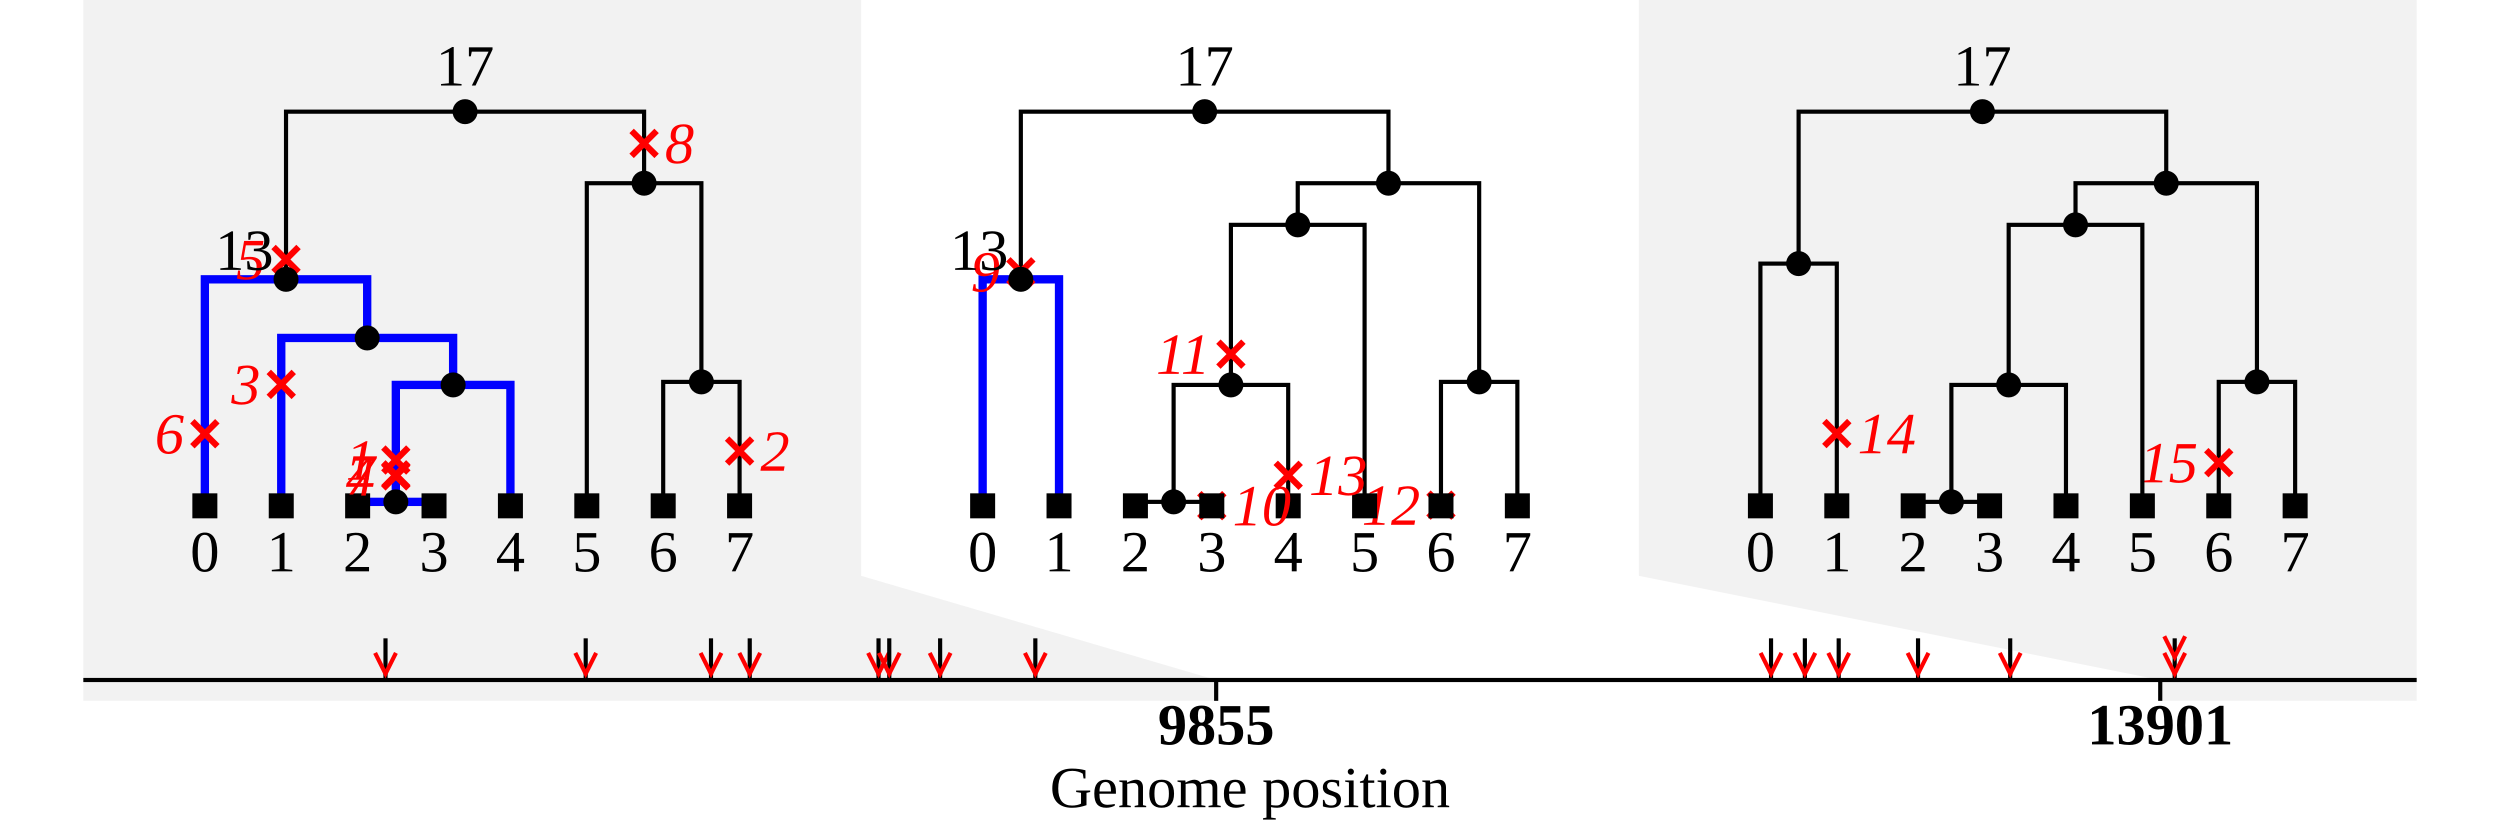
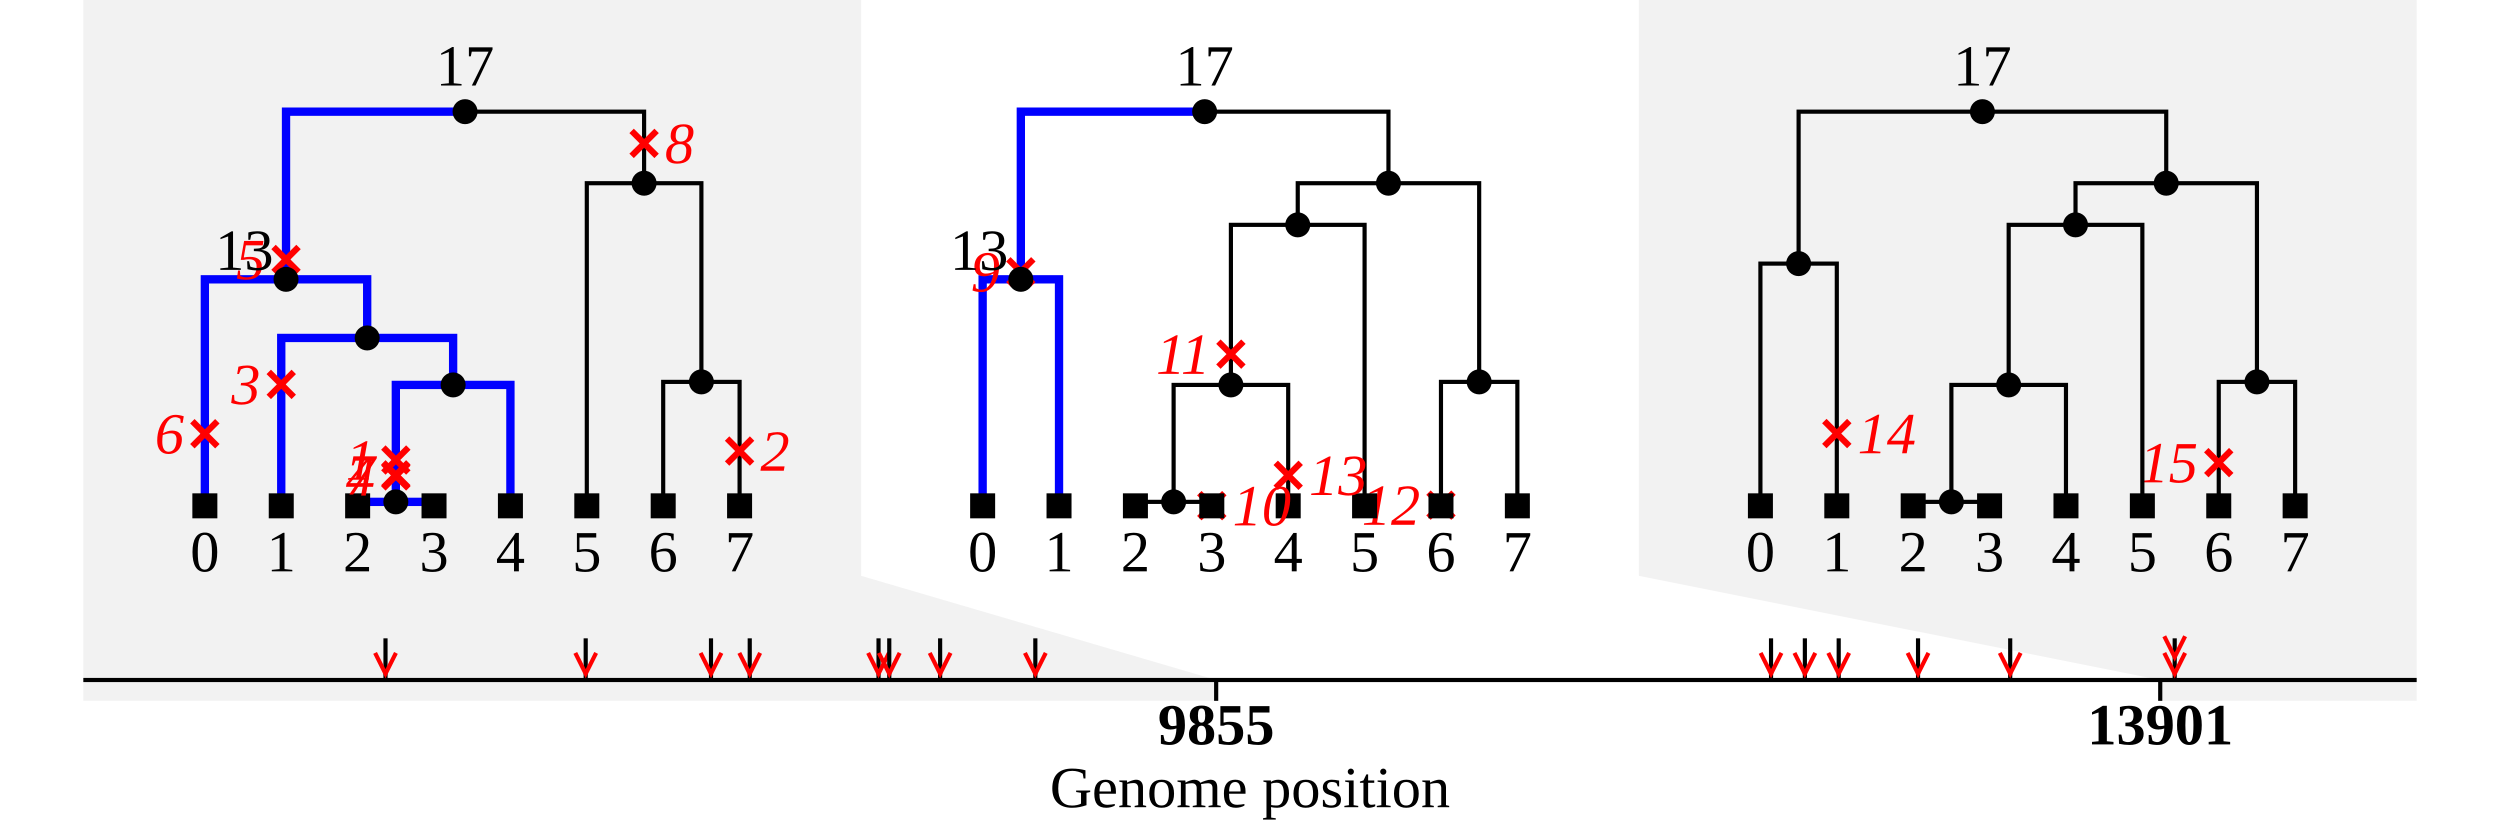
<svg xmlns="http://www.w3.org/2000/svg" baseProfile="full" height="200" version="1.1" width="600">
  <defs>
-     <style type="text/css">.background path {fill: #808080; fill-opacity: 0}.background path:nth-child(odd) {fill-opacity: .1}.axes {font-size: 14px}.x-axis .tick .lab {font-weight: bold; dominant-baseline: hanging}.axes, .tree {font-size: 14px; text-anchor: middle}.axes line, .edge {stroke: black; fill: none}.axes .ax-skip {stroke-dasharray: 4}.y-axis .grid {stroke: #FAFAFA}.node &gt; .sym {fill: black; stroke: none}.site &gt; .sym {stroke: black}.mut text {fill: red; font-style: italic}.mut.extra text {fill: hotpink}.mut line {fill: none; stroke: none}.mut .sym {fill: none; stroke: red}.mut.extra .sym {stroke: hotpink}.node .mut .sym {stroke-width: 1.5px}.tree text, .tree-sequence text {dominant-baseline: central}.plotbox .lab.lft {text-anchor: end}.plotbox .lab.rgt {text-anchor: start}.n13 .node .edge {stroke: blue; stroke-width: 2px}</style>
+     <style type="text/css">.background path {fill: #808080; fill-opacity: 0}.background path:nth-child(odd) {fill-opacity: .1}.axes {font-size: 14px}.x-axis .tick .lab {font-weight: bold; dominant-baseline: hanging}.axes, .tree {font-size: 14px; text-anchor: middle}.axes line, .edge {stroke: black; fill: none}.axes .ax-skip {stroke-dasharray: 4}.y-axis .grid {stroke: #FAFAFA}.node &gt; .sym {fill: black; stroke: none}.site &gt; .sym {stroke: black}.mut text {fill: red; font-style: italic}.mut.extra text {fill: hotpink}.mut line {fill: none; stroke: none}.mut .sym {fill: none; stroke: red}.mut.extra .sym {stroke: hotpink}.node .mut .sym {stroke-width: 1.5px}.tree text, .tree-sequence text {dominant-baseline: central}.plotbox .lab.lft {text-anchor: end}.plotbox .lab.rgt {text-anchor: start}.n13 .edge {stroke: blue; stroke-width: 2px}</style>
  </defs>
  <g class="tree-sequence">
    <g class="background">
      <path d="M20,0 l186.667,0 l0,138.2 l85.213,25 l0,5 l-271.88,0 l0,-5 l0,-25 l0,-138.2z" />
      <path d="M206.667,0 l186.667,0 l0,138.2 l125.123,25 l0,5 l-226.576,0 l0,-5 l-85.213,-25 l0,-138.2z" />
      <path d="M393.333,0 l186.667,0 l0,138.2 l0,25 l0,5 l-61.544,0 l0,-5 l-125.123,-25 l0,-138.2z" />
    </g>
    <g class="axes">
      <g class="x-axis">
        <g class="title" transform="translate(300 200)">
          <text class="lab" text-anchor="middle" transform="translate(0 -11)">Genome position</text>
        </g>
        <line class="ax-line" x1="20" x2="580" y1="163.2" y2="163.2" />
        <g class="ticks">
          <g class="tick" transform="translate(291.88 163.2)">
            <line x1="0" x2="0" y1="0" y2="5" />
            <g transform="translate(0 6)">
              <text class="lab">9855</text>
            </g>
          </g>
          <g class="tick" transform="translate(518.456 163.2)">
            <line x1="0" x2="0" y1="0" y2="5" />
            <g transform="translate(0 6)">
              <text class="lab">13901</text>
            </g>
          </g>
        </g>
        <g class="site s1" transform="translate(92.52 163.2)">
          <line class="sym" x1="0" x2="0" y1="0" y2="-10" />
          <g class="mut m1">
            <polyline class="sym" points="2.5,-6.5 0,-1.5 -2.5,-6.5" />
          </g>
        </g>
        <g class="site s2" transform="translate(140.568 163.2)">
          <line class="sym" x1="0" x2="0" y1="0" y2="-10" />
          <g class="mut m2">
            <polyline class="sym" points="2.5,-6.5 0,-1.5 -2.5,-6.5" />
          </g>
        </g>
        <g class="site s3" transform="translate(170.64 163.2)">
          <line class="sym" x1="0" x2="0" y1="0" y2="-10" />
          <g class="mut m3">
            <polyline class="sym" points="2.5,-6.5 0,-1.5 -2.5,-6.5" />
          </g>
        </g>
        <g class="site s4" transform="translate(179.936 163.2)">
          <line class="sym" x1="0" x2="0" y1="0" y2="-10" />
          <g class="mut m4">
            <polyline class="sym" points="2.5,-6.5 0,-1.5 -2.5,-6.5" />
          </g>
        </g>
        <g class="site s5" transform="translate(210.848 163.2)">
          <line class="sym" x1="0" x2="0" y1="0" y2="-10" />
          <g class="mut m5">
            <polyline class="sym" points="2.5,-6.5 0,-1.5 -2.5,-6.5" />
          </g>
        </g>
        <g class="site s6" transform="translate(213.424 163.2)">
          <line class="sym" x1="0" x2="0" y1="0" y2="-10" />
          <g class="mut m6">
            <polyline class="sym" points="2.5,-6.5 0,-1.5 -2.5,-6.5" />
          </g>
        </g>
        <g class="site s7" transform="translate(225.632 163.2)">
          <line class="sym" x1="0" x2="0" y1="0" y2="-10" />
          <g class="mut m7">
            <polyline class="sym" points="2.5,-6.5 0,-1.5 -2.5,-6.5" />
          </g>
        </g>
        <g class="site s8" transform="translate(248.48 163.2)">
          <line class="sym" x1="0" x2="0" y1="0" y2="-10" />
          <g class="mut m8">
            <polyline class="sym" points="2.5,-6.5 0,-1.5 -2.5,-6.5" />
          </g>
        </g>
        <g class="site s9" transform="translate(425.048 163.2)">
          <line class="sym" x1="0" x2="0" y1="0" y2="-10" />
          <g class="mut m9">
            <polyline class="sym" points="2.5,-6.5 0,-1.5 -2.5,-6.5" />
          </g>
        </g>
        <g class="site s10" transform="translate(433.168 163.2)">
          <line class="sym" x1="0" x2="0" y1="0" y2="-10" />
          <g class="mut m10">
            <polyline class="sym" points="2.5,-6.5 0,-1.5 -2.5,-6.5" />
          </g>
        </g>
        <g class="site s11" transform="translate(441.288 163.2)">
          <line class="sym" x1="0" x2="0" y1="0" y2="-10" />
          <g class="mut m11">
            <polyline class="sym" points="2.5,-6.5 0,-1.5 -2.5,-6.5" />
          </g>
        </g>
        <g class="site s12" transform="translate(460.328 163.2)">
          <line class="sym" x1="0" x2="0" y1="0" y2="-10" />
          <g class="mut m12">
            <polyline class="sym" points="2.5,-6.5 0,-1.5 -2.5,-6.5" />
          </g>
        </g>
        <g class="site s13" transform="translate(482.448 163.2)">
          <line class="sym" x1="0" x2="0" y1="0" y2="-10" />
          <g class="mut m13">
            <polyline class="sym" points="2.5,-6.5 0,-1.5 -2.5,-6.5" />
          </g>
        </g>
        <g class="site s14" transform="translate(521.928 163.2)">
          <line class="sym" x1="0" x2="0" y1="0" y2="-10" />
          <g class="mut m15">
            <polyline class="sym" points="2.5,-6.5 0,-1.5 -2.5,-6.5" />
          </g>
          <g class="mut m14">
            <polyline class="sym" points="2.5,-10.5 0,-5.5 -2.5,-10.5" />
          </g>
        </g>
      </g>
    </g>
    <g class="plotbox trees">
      <g class="tree t0" transform="translate(20 0)">
        <g class="plotbox">
          <g class="c2 node n17 p3 root" transform="translate(91.6146 26.8)">
            <g class="a17 c2 m5 node n13 p3 s5" transform="translate(-42.9687 40.2375)">
              <g class="a13 i0 leaf m6 node n0 p0 s6 sample" transform="translate(-19.4792 54.3625)">
                <path class="edge" d="M 0 0 V -54.362 H 19.479" />
                <g class="mut m6 s6" transform="translate(0 -17.3034)">
                  <line x1="0" x2="0" y1="0" y2="17.303" />
                  <path class="sym" d="M -3,-3 l 6,6 M -3,3 l 6,-6" />
                  <text class="lab lft" transform="translate(-5 0)">6</text>
                </g>
                <rect class="sym" height="6" width="6" x="-3" y="-3" />
                <text class="lab" transform="translate(0 11)">0</text>
              </g>
              <g class="a13 c2 node n12 p3" transform="translate(19.4792 14.0706)">
                <g class="a12 i0 leaf m3 node n1 p0 s3 sample" transform="translate(-20.625 40.2919)">
                  <path class="edge" d="M 0 0 V -40.292 H 20.625" />
                  <g class="mut m3 s3" transform="translate(0 -29.1465)">
                    <line x1="0" x2="0" y1="0" y2="29.146" />
                    <path class="sym" d="M -3,-3 l 6,6 M -3,3 l 6,-6" />
                    <text class="lab lft" transform="translate(-5 0)">3</text>
                  </g>
                  <rect class="sym" height="6" width="6" x="-3" y="-3" />
                  <text class="lab" transform="translate(0 11)">1</text>
                </g>
                <g class="a12 c2 node n9 p3" transform="translate(20.625 11.2733)">
                  <g class="a9 i2 leaf node n4 p1 sample" transform="translate(13.75 29.0186)">
                    <path class="edge" d="M 0 0 V -29.019 H -13.75" />
                    <rect class="sym" height="6" width="6" x="-3" y="-3" />
                    <text class="lab" transform="translate(0 11)">4</text>
                  </g>
                  <g class="a9 c2 m1 m4 m7 node n8 p0 s1 s4 s7" transform="translate(-13.75 28.067)">
                    <g class="a8 i1 leaf node n2 p0 sample" transform="translate(-9.16667 0.95157)">
                      <path class="edge" d="M 0 0 V -0.952 H 9.167" />
                      <rect class="sym" height="6" width="6" x="-3" y="-3" />
                      <text class="lab" transform="translate(0 11)">2</text>
                    </g>
                    <g class="a8 i1 leaf node n3 p0 sample" transform="translate(9.16667 0.95157)">
                      <path class="edge" d="M 0 0 V -0.952 H -9.167" />
                      <rect class="sym" height="6" width="6" x="-3" y="-3" />
                      <text class="lab" transform="translate(0 11)">3</text>
                    </g>
                    <path class="edge" d="M 0 0 V -28.067 H 13.75" />
                    <g class="mut m1 s1" transform="translate(0 -10.0438)">
                      <line x1="0" x2="0" y1="0" y2="10.044" />
                      <path class="sym" d="M -3,-3 l 6,6 M -3,3 l 6,-6" />
                      <text class="lab lft" transform="translate(-5 0)">1</text>
                    </g>
                    <g class="mut m7 s7" transform="translate(0 -6.48256)">
                      <line x1="0" x2="0" y1="0" y2="6.483" />
                      <path class="sym" d="M -3,-3 l 6,6 M -3,3 l 6,-6" />
                      <text class="lab lft" transform="translate(-5 0)">7</text>
                    </g>
                    <g class="mut m4 s4" transform="translate(0 -6.2275)">
                      <line x1="0" x2="0" y1="0" y2="6.228" />
                      <path class="sym" d="M -3,-3 l 6,6 M -3,3 l 6,-6" />
                      <text class="lab lft" transform="translate(-5 0)">4</text>
                    </g>
                    <circle class="sym" cx="0" cy="0" r="3" />
                    <text class="lab lft" transform="translate(-3 -7.0)" />
                  </g>
                  <path class="edge" d="M 0 0 V -11.273 H -20.625" />
                  <circle class="sym" cx="0" cy="0" r="3" />
                  <text class="lab rgt" transform="translate(3 -7.0)" />
                </g>
                <path class="edge" d="M 0 0 V -14.071 H -19.479" />
                <circle class="sym" cx="0" cy="0" r="3" />
                <text class="lab rgt" transform="translate(3 -7.0)" />
              </g>
              <path class="edge" d="M 0 0 V -40.237 H 42.969" />
              <g class="mut m5 s5" transform="translate(0 -4.76423)">
                <line x1="0" x2="0" y1="0" y2="4.764" />
                <path class="sym" d="M -3,-3 l 6,6 M -3,3 l 6,-6" />
                <text class="lab lft" transform="translate(-5 0)">5</text>
              </g>
              <circle class="sym" cx="0" cy="0" r="3" />
              <text class="lab lft" transform="translate(-3 -7.0)">13</text>
            </g>
            <g class="a17 c2 m8 node n16 p3 s8" transform="translate(42.9688 17.1723)">
              <g class="a16 i2 leaf node n5 p1 sample" transform="translate(-13.75 77.4277)">
                <path class="edge" d="M 0 0 V -77.428 H 13.75" />
                <rect class="sym" height="6" width="6" x="-3" y="-3" />
                <text class="lab" transform="translate(0 11)">5</text>
              </g>
              <g class="a16 c2 node n10 p3" transform="translate(13.75 47.6807)">
                <g class="a10 i3 leaf node n6 p2 sample" transform="translate(-9.16667 29.747)">
                  <path class="edge" d="M 0 0 V -29.747 H 9.167" />
                  <rect class="sym" height="6" width="6" x="-3" y="-3" />
                  <text class="lab" transform="translate(0 11)">6</text>
                </g>
                <g class="a10 i3 leaf m2 node n7 p2 s2 sample" transform="translate(9.16667 29.747)">
                  <path class="edge" d="M 0 0 V -29.747 H -9.167" />
                  <g class="mut m2 s2" transform="translate(0 -13.1501)">
                    <line x1="0" x2="0" y1="0" y2="13.15" />
                    <path class="sym" d="M -3,-3 l 6,6 M -3,3 l 6,-6" />
                    <text class="lab rgt" transform="translate(5 0)">2</text>
                  </g>
                  <rect class="sym" height="6" width="6" x="-3" y="-3" />
                  <text class="lab" transform="translate(0 11)">7</text>
                </g>
                <path class="edge" d="M 0 0 V -47.681 H -13.75" />
                <circle class="sym" cx="0" cy="0" r="3" />
                <text class="lab rgt" transform="translate(3 -7.0)" />
              </g>
              <path class="edge" d="M 0 0 V -17.172 H -42.969" />
              <g class="mut m8 s8" transform="translate(0 -9.55803)">
                <line x1="0" x2="0" y1="0" y2="9.558" />
                <path class="sym" d="M -3,-3 l 6,6 M -3,3 l 6,-6" />
                <text class="lab rgt" transform="translate(5 0)">8</text>
              </g>
              <circle class="sym" cx="0" cy="0" r="3" />
              <text class="lab rgt" transform="translate(3 -7.0)" />
            </g>
            <circle class="sym" cx="0" cy="0" r="3" />
            <text class="lab" transform="translate(0 -11)">17</text>
          </g>
        </g>
      </g>
      <g class="tree t1" transform="translate(206.667 0)">
        <g class="plotbox">
          <g class="c2 node n17 p3 root" transform="translate(82.4479 26.8)">
            <g class="a17 c2 m9 node n13 p3 s9" transform="translate(-44.1146 40.2375)">
              <g class="a13 i0 leaf node n0 p0 sample" transform="translate(-9.16667 54.3625)">
                <path class="edge" d="M 0 0 V -54.362 H 9.167" />
                <rect class="sym" height="6" width="6" x="-3" y="-3" />
                <text class="lab" transform="translate(0 11)">0</text>
              </g>
              <g class="a13 i0 leaf node n1 p0 sample" transform="translate(9.16667 54.3625)">
                <path class="edge" d="M 0 0 V -54.362 H -9.167" />
                <rect class="sym" height="6" width="6" x="-3" y="-3" />
                <text class="lab" transform="translate(0 11)">1</text>
              </g>
              <path class="edge" d="M 0 0 V -40.237 H 44.115" />
              <g class="mut m9 s9" transform="translate(0 -1.80647)">
                <line x1="0" x2="0" y1="0" y2="1.806" />
                <path class="sym" d="M -3,-3 l 6,6 M -3,3 l 6,-6" />
                <text class="lab lft" transform="translate(-5 0)">9</text>
              </g>
              <circle class="sym" cx="0" cy="0" r="3" />
              <text class="lab lft" transform="translate(-3 -7.0)">13</text>
            </g>
            <g class="a17 c2 node n16 p3" transform="translate(44.1146 17.1723)">
              <g class="a16 c2 node n10 p3" transform="translate(21.7708 47.6807)">
                <g class="a10 i3 leaf m12 node n6 p2 s12 sample" transform="translate(-9.16667 29.747)">
                  <path class="edge" d="M 0 0 V -29.747 H 9.167" />
                  <g class="mut m12 s12" transform="translate(0 -0.16764)">
                    <line x1="0" x2="0" y1="0" y2="0.168" />
                    <path class="sym" d="M -3,-3 l 6,6 M -3,3 l 6,-6" />
                    <text class="lab lft" transform="translate(-5 0)">12</text>
                  </g>
                  <rect class="sym" height="6" width="6" x="-3" y="-3" />
                  <text class="lab" transform="translate(0 11)">6</text>
                </g>
                <g class="a10 i3 leaf node n7 p2 sample" transform="translate(9.16667 29.747)">
                  <path class="edge" d="M 0 0 V -29.747 H -9.167" />
                  <rect class="sym" height="6" width="6" x="-3" y="-3" />
                  <text class="lab" transform="translate(0 11)">7</text>
                </g>
                <path class="edge" d="M 0 0 V -47.681 H -21.771" />
                <circle class="sym" cx="0" cy="0" r="3" />
                <text class="lab rgt" transform="translate(3 -7.0)" />
              </g>
              <g class="a16 c2 node n15 p3" transform="translate(-21.7708 9.99148)">
                <g class="a15 i2 leaf node n5 p1 sample" transform="translate(16.0417 67.4362)">
                  <path class="edge" d="M 0 0 V -67.436 H -16.042" />
                  <rect class="sym" height="6" width="6" x="-3" y="-3" />
                  <text class="lab" transform="translate(0 11)">5</text>
                </g>
                <g class="a15 c2 m11 node n9 p3 s11" transform="translate(-16.0417 38.4177)">
                  <g class="a9 i2 leaf m13 node n4 p1 s13 sample" transform="translate(13.75 29.0186)">
                    <path class="edge" d="M 0 0 V -29.019 H -13.75" />
                    <g class="mut m13 s13" transform="translate(0 -7.32564)">
                      <line x1="0" x2="0" y1="0" y2="7.326" />
                      <path class="sym" d="M -3,-3 l 6,6 M -3,3 l 6,-6" />
                      <text class="lab rgt" transform="translate(5 0)">13</text>
                    </g>
                    <rect class="sym" height="6" width="6" x="-3" y="-3" />
                    <text class="lab" transform="translate(0 11)">4</text>
                  </g>
                  <g class="a9 c2 node n8 p0" transform="translate(-13.75 28.067)">
                    <g class="a8 i1 leaf node n2 p0 sample" transform="translate(-9.16667 0.95157)">
                      <path class="edge" d="M 0 0 V -0.952 H 9.167" />
                      <rect class="sym" height="6" width="6" x="-3" y="-3" />
                      <text class="lab" transform="translate(0 11)">2</text>
                    </g>
                    <g class="a8 i1 leaf m10 node n3 p0 s10 sample" transform="translate(9.16667 0.95157)">
                      <path class="edge" d="M 0 0 V -0.952 H -9.167" />
                      <g class="mut m10 s10" transform="translate(0 -0.0388272)">
                        <line x1="0" x2="0" y1="0" y2="0.039" />
                        <path class="sym" d="M -3,-3 l 6,6 M -3,3 l 6,-6" />
                        <text class="lab rgt" transform="translate(5 0)">10</text>
                      </g>
                      <rect class="sym" height="6" width="6" x="-3" y="-3" />
                      <text class="lab" transform="translate(0 11)">3</text>
                    </g>
                    <path class="edge" d="M 0 0 V -28.067 H 13.75" />
                    <circle class="sym" cx="0" cy="0" r="3" />
                    <text class="lab lft" transform="translate(-3 -7.0)" />
                  </g>
                  <path class="edge" d="M 0 0 V -38.418 H 16.042" />
                  <g class="mut m11 s11" transform="translate(0 -7.38769)">
                    <line x1="0" x2="0" y1="0" y2="7.388" />
                    <path class="sym" d="M -3,-3 l 6,6 M -3,3 l 6,-6" />
                    <text class="lab lft" transform="translate(-5 0)">11</text>
                  </g>
                  <circle class="sym" cx="0" cy="0" r="3" />
                  <text class="lab lft" transform="translate(-3 -7.0)" />
                </g>
                <path class="edge" d="M 0 0 V -9.991 H 21.771" />
                <circle class="sym" cx="0" cy="0" r="3" />
                <text class="lab lft" transform="translate(-3 -7.0)" />
              </g>
              <path class="edge" d="M 0 0 V -17.172 H -44.115" />
              <circle class="sym" cx="0" cy="0" r="3" />
              <text class="lab rgt" transform="translate(3 -7.0)" />
            </g>
            <circle class="sym" cx="0" cy="0" r="3" />
            <text class="lab" transform="translate(0 -11)">17</text>
          </g>
        </g>
      </g>
      <g class="tree t2" transform="translate(393.333 0)">
        <g class="plotbox">
          <g class="c2 node n17 p3 root" transform="translate(82.4479 26.8)">
            <g class="a17 c2 node n16 p3" transform="translate(44.1146 17.1723)">
              <g class="a16 c2 node n10 p3" transform="translate(21.7708 47.6807)">
                <g class="a10 i3 leaf m15 node n6 p2 s14 sample" transform="translate(-9.16667 29.747)">
                  <path class="edge" d="M 0 0 V -29.747 H 9.167" />
                  <g class="mut m15 s14" transform="translate(0 -10.3659)">
                    <line x1="0" x2="0" y1="0" y2="10.366" />
                    <path class="sym" d="M -3,-3 l 6,6 M -3,3 l 6,-6" />
                    <text class="lab lft" transform="translate(-5 0)">15</text>
                  </g>
                  <rect class="sym" height="6" width="6" x="-3" y="-3" />
                  <text class="lab" transform="translate(0 11)">6</text>
                </g>
                <g class="a10 i3 leaf node n7 p2 sample" transform="translate(9.16667 29.747)">
                  <path class="edge" d="M 0 0 V -29.747 H -9.167" />
                  <rect class="sym" height="6" width="6" x="-3" y="-3" />
                  <text class="lab" transform="translate(0 11)">7</text>
                </g>
                <path class="edge" d="M 0 0 V -47.681 H -21.771" />
                <circle class="sym" cx="0" cy="0" r="3" />
                <text class="lab rgt" transform="translate(3 -7.0)" />
              </g>
              <g class="a16 c2 node n15 p3" transform="translate(-21.7708 9.99148)">
                <g class="a15 i2 leaf node n5 p1 sample" transform="translate(16.0417 67.4362)">
                  <path class="edge" d="M 0 0 V -67.436 H -16.042" />
                  <rect class="sym" height="6" width="6" x="-3" y="-3" />
                  <text class="lab" transform="translate(0 11)">5</text>
                </g>
                <g class="a15 c2 node n9 p3" transform="translate(-16.0417 38.4177)">
                  <g class="a9 i2 leaf node n4 p1 sample" transform="translate(13.75 29.0186)">
                    <path class="edge" d="M 0 0 V -29.019 H -13.75" />
                    <rect class="sym" height="6" width="6" x="-3" y="-3" />
                    <text class="lab" transform="translate(0 11)">4</text>
                  </g>
                  <g class="a9 c2 node n8 p0" transform="translate(-13.75 28.067)">
                    <g class="a8 i1 leaf node n2 p0 sample" transform="translate(-9.16667 0.95157)">
                      <path class="edge" d="M 0 0 V -0.952 H 9.167" />
                      <rect class="sym" height="6" width="6" x="-3" y="-3" />
                      <text class="lab" transform="translate(0 11)">2</text>
                    </g>
                    <g class="a8 i1 leaf node n3 p0 sample" transform="translate(9.16667 0.95157)">
                      <path class="edge" d="M 0 0 V -0.952 H -9.167" />
                      <rect class="sym" height="6" width="6" x="-3" y="-3" />
                      <text class="lab" transform="translate(0 11)">3</text>
                    </g>
                    <path class="edge" d="M 0 0 V -28.067 H 13.75" />
                    <circle class="sym" cx="0" cy="0" r="3" />
                    <text class="lab lft" transform="translate(-3 -7.0)" />
                  </g>
                  <path class="edge" d="M 0 0 V -38.418 H 16.042" />
                  <circle class="sym" cx="0" cy="0" r="3" />
                  <text class="lab lft" transform="translate(-3 -7.0)" />
                </g>
                <path class="edge" d="M 0 0 V -9.991 H 21.771" />
                <circle class="sym" cx="0" cy="0" r="3" />
                <text class="lab lft" transform="translate(-3 -7.0)" />
              </g>
              <path class="edge" d="M 0 0 V -17.172 H -44.115" />
              <circle class="sym" cx="0" cy="0" r="3" />
              <text class="lab rgt" transform="translate(3 -7.0)" />
            </g>
            <g class="a17 c2 node n14 p3" transform="translate(-44.1146 36.4658)">
              <g class="a14 i0 leaf node n0 p0 sample" transform="translate(-9.16667 58.1342)">
                <path class="edge" d="M 0 0 V -58.134 H 9.167" />
                <rect class="sym" height="6" width="6" x="-3" y="-3" />
                <text class="lab" transform="translate(0 11)">0</text>
              </g>
              <g class="a14 i0 leaf m14 node n1 p0 s14 sample" transform="translate(9.16667 58.1342)">
                <path class="edge" d="M 0 0 V -58.134 H -9.167" />
                <g class="mut m14 s14" transform="translate(0 -17.3484)">
                  <line x1="0" x2="0" y1="0" y2="17.348" />
                  <path class="sym" d="M -3,-3 l 6,6 M -3,3 l 6,-6" />
                  <text class="lab rgt" transform="translate(5 0)">14</text>
                </g>
                <rect class="sym" height="6" width="6" x="-3" y="-3" />
                <text class="lab" transform="translate(0 11)">1</text>
              </g>
              <path class="edge" d="M 0 0 V -36.466 H 44.115" />
              <circle class="sym" cx="0" cy="0" r="3" />
              <text class="lab lft" transform="translate(-3 -7.0)" />
            </g>
            <circle class="sym" cx="0" cy="0" r="3" />
            <text class="lab" transform="translate(0 -11)">17</text>
          </g>
        </g>
      </g>
    </g>
  </g>
</svg>
